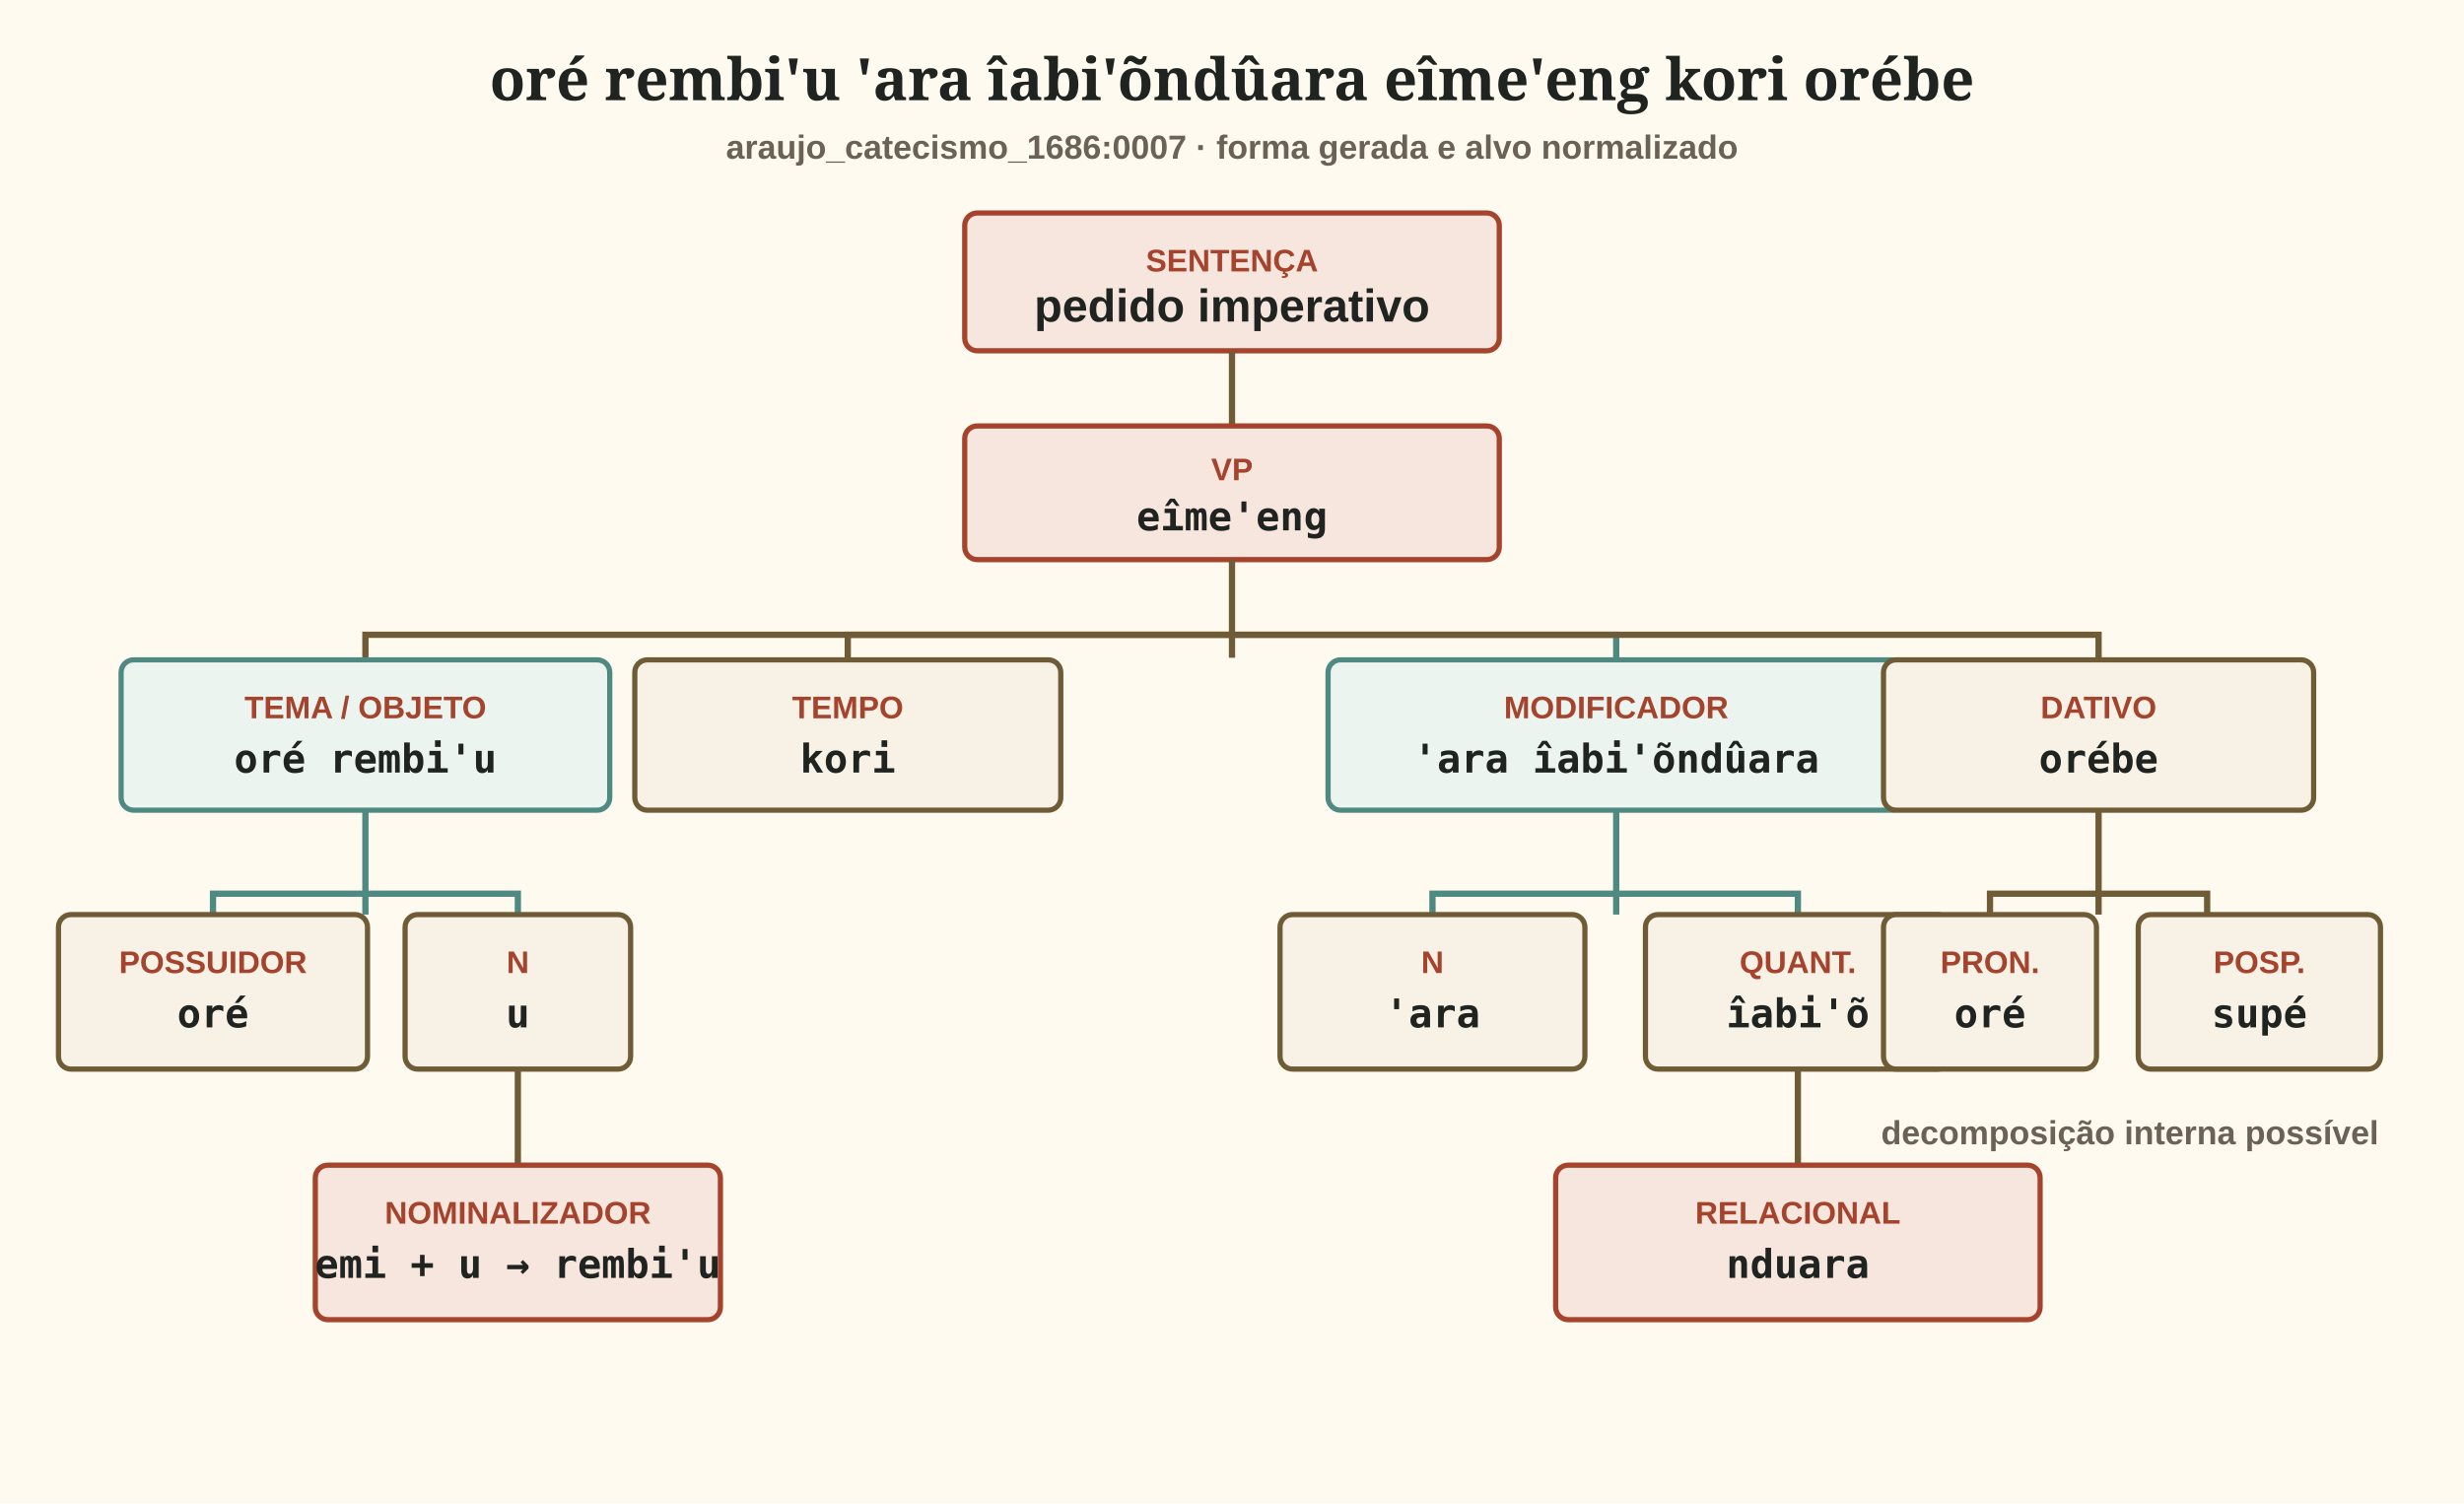
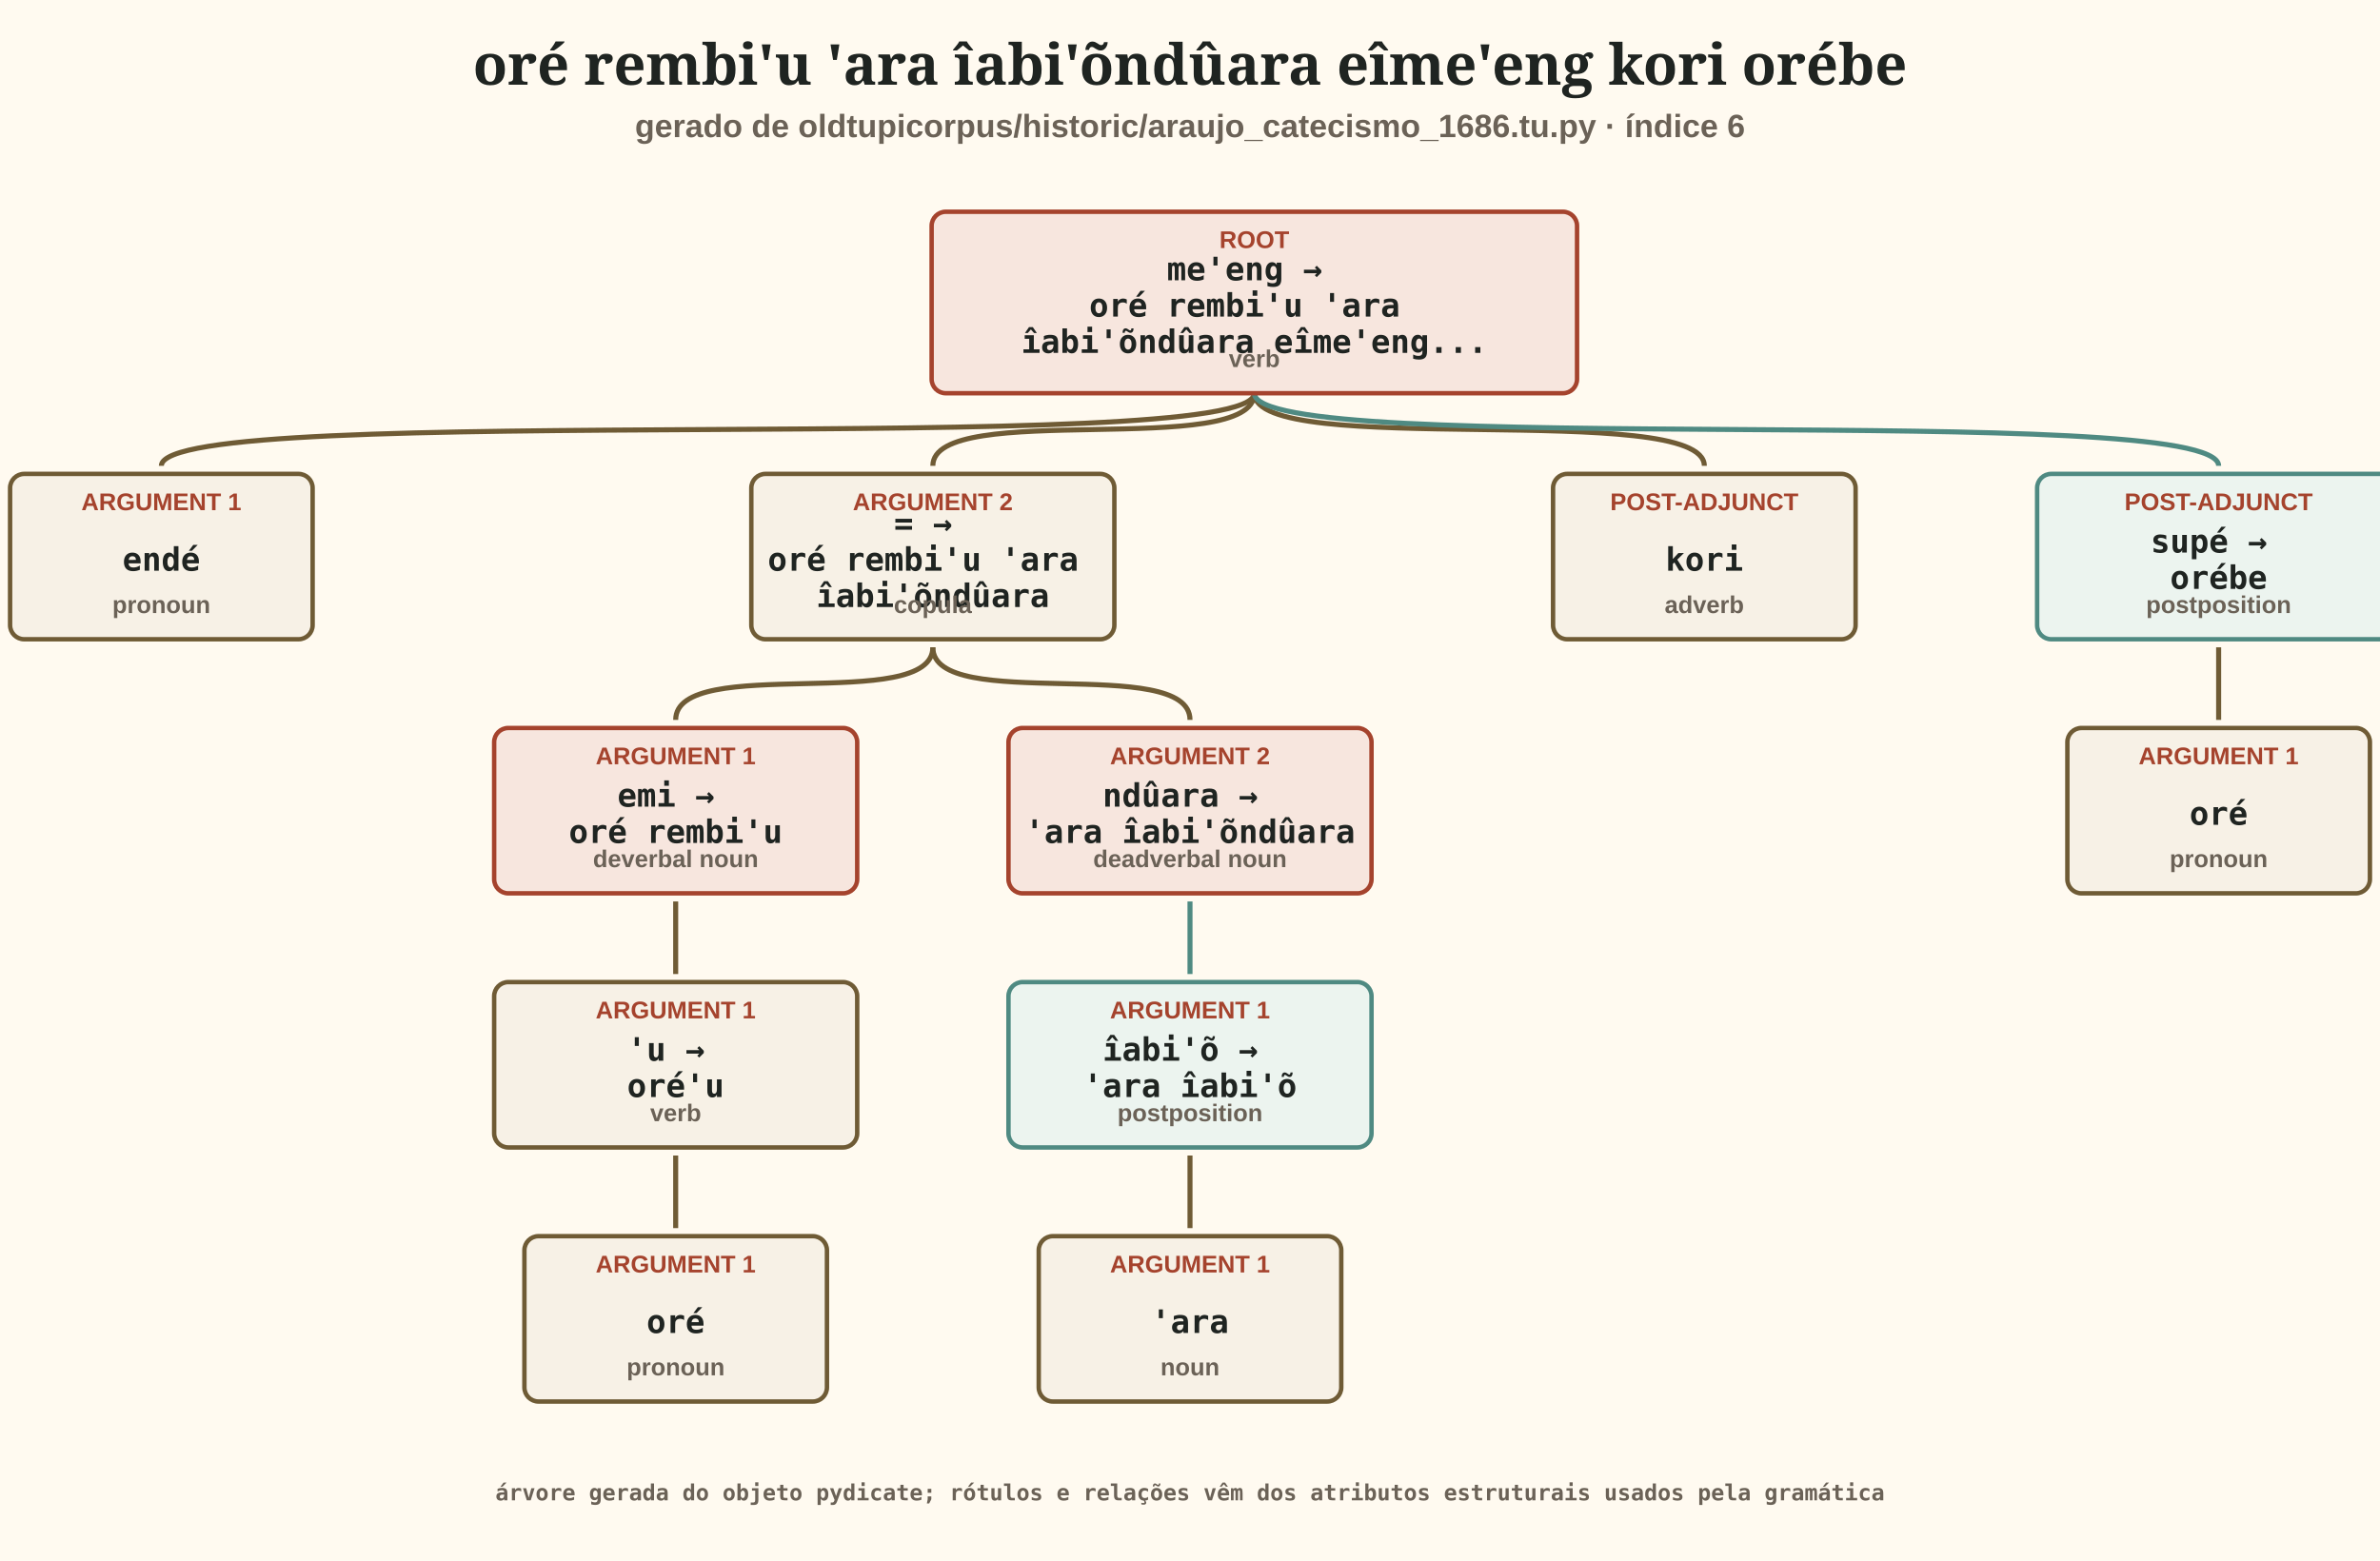
- <svg xmlns="http://www.w3.org/2000/svg" viewBox="0 0 1180 720" role="img" aria-labelledby="title desc">
+ <svg xmlns="http://www.w3.org/2000/svg" viewBox="0 0 1180 774" role="img" aria-labelledby="title desc">
  <defs>
    <style>
      .bg{fill:#fffaf0}
-       .edge{stroke:#6f5b35;stroke-width:3;fill:none}
-       .edge2{stroke:#4f8a82;stroke-width:3;fill:none}
-       .node{fill:#f7f1e6;stroke:#6f5b35;stroke-width:2.5}
-       .node2{fill:#ecf4ef;stroke:#4f8a82;stroke-width:2.5}
-       .node3{fill:#f7e6de;stroke:#a5432d;stroke-width:2.5}
-       .small{font:600 18px Arial, sans-serif;fill:#2a302c}
-       .label{font:700 22px Arial, sans-serif;fill:#1f2421}
-       .mono{font:700 19px Menlo, Consolas, monospace;fill:#1f2421}
-       .caption{font:600 16px Arial, sans-serif;fill:#6b6257}
-       .surface{font:700 28px Georgia, serif;fill:#1f2421}
-       .tag{font:700 15px Arial, sans-serif;fill:#a5432d}
+       .subtitle{font:600 16px Arial,sans-serif;fill:#6b6257}
+       .surface{font:700 28px Georgia,serif;fill:#1f2421}
+       .annotated{font:600 11px Menlo,Consolas,monospace;fill:#6b6257}
+       .edge,.edge-post{fill:none;stroke:#6f5b35;stroke-width:2.5}
+       .edge-post{stroke:#4f8a82}
+       .node rect{fill:#f7f1e6;stroke:#6f5b35;stroke-width:2.2}
+       .node-root rect{fill:#f7e6de;stroke:#a5432d}
+       .node-derived rect{fill:#f7e6de;stroke:#a5432d}
+       .node-postposition rect{fill:#ecf4ef;stroke:#4f8a82}
+       .rel{font:700 12px Arial,sans-serif;fill:#a5432d}
+       .label{font:700 16px Menlo,Consolas,monospace;fill:#1f2421}
+       .category{font:600 12px Arial,sans-serif;fill:#6b6257}
    </style>
  </defs>
-   <rect class="bg" width="1180" height="720" />
-   <text x="590" y="48" text-anchor="middle" class="surface">oré rembi'u 'ara îabi'õndûara eîme'eng kori orébe</text>
-   <text x="590" y="76" text-anchor="middle" class="caption">araujo_catecismo_1686:0007 · forma gerada e alvo normalizado</text>
-   <rect x="462" y="102" width="256" height="66" rx="6" class="node3" />
-   <text x="590" y="130" text-anchor="middle" class="tag">SENTENÇA</text>
-   <text x="590" y="154" text-anchor="middle" class="label">pedido imperativo</text>
-   <path d="M590 168 V203" class="edge" />
-   <rect x="462" y="204" width="256" height="64" rx="6" class="node3" />
-   <text x="590" y="230" text-anchor="middle" class="tag">VP</text>
-   <text x="590" y="254" text-anchor="middle" class="mono">eîme'eng</text>
-   <path d="M590 268 V315" class="edge" />
-   <path d="M590 304 H175 V315" class="edge" />
-   <path d="M590 304 H406 V315" class="edge" />
-   <path d="M590 304 H774 V315" class="edge2" />
-   <path d="M590 304 H1005 V315" class="edge" />
-   <rect x="58" y="316" width="234" height="72" rx="6" class="node2" />
-   <text x="175" y="344" text-anchor="middle" class="tag">TEMA / OBJETO</text>
-   <text x="175" y="370" text-anchor="middle" class="mono">oré rembi'u</text>
-   <rect x="304" y="316" width="204" height="72" rx="6" class="node" />
-   <text x="406" y="344" text-anchor="middle" class="tag">TEMPO</text>
-   <text x="406" y="370" text-anchor="middle" class="mono">kori</text>
-   <rect x="636" y="316" width="276" height="72" rx="6" class="node2" />
-   <text x="774" y="344" text-anchor="middle" class="tag">MODIFICADOR</text>
-   <text x="774" y="370" text-anchor="middle" class="mono">'ara îabi'õndûara</text>
-   <rect x="902" y="316" width="206" height="72" rx="6" class="node" />
-   <text x="1005" y="344" text-anchor="middle" class="tag">DATIVO</text>
-   <text x="1005" y="370" text-anchor="middle" class="mono">orébe</text>
-   <path d="M175 388 V438" class="edge2" />
-   <path d="M175 428 H102 V438" class="edge2" />
-   <path d="M175 428 H248 V438" class="edge2" />
-   <rect x="28" y="438" width="148" height="74" rx="6" class="node" />
-   <text x="102" y="466" text-anchor="middle" class="tag">POSSUIDOR</text>
-   <text x="102" y="492" text-anchor="middle" class="mono">oré</text>
-   <rect x="194" y="438" width="108" height="74" rx="6" class="node" />
-   <text x="248" y="466" text-anchor="middle" class="tag">N</text>
-   <text x="248" y="492" text-anchor="middle" class="mono">u</text>
-   <path d="M248 512 V558" class="edge" />
-   <rect x="151" y="558" width="194" height="74" rx="6" class="node3" />
-   <text x="248" y="586" text-anchor="middle" class="tag">NOMINALIZADOR</text>
-   <text x="248" y="612" text-anchor="middle" class="mono">emi + u → rembi'u</text>
-   <path d="M774 388 V438" class="edge2" />
-   <path d="M774 428 H686 V438" class="edge2" />
-   <path d="M774 428 H861 V438" class="edge2" />
-   <rect x="613" y="438" width="146" height="74" rx="6" class="node" />
-   <text x="686" y="466" text-anchor="middle" class="tag">N</text>
-   <text x="686" y="492" text-anchor="middle" class="mono">'ara</text>
-   <rect x="788" y="438" width="146" height="74" rx="6" class="node" />
-   <text x="861" y="466" text-anchor="middle" class="tag">QUANT.</text>
-   <text x="861" y="492" text-anchor="middle" class="mono">îabi'õ</text>
-   <path d="M861 512 V558" class="edge" />
-   <rect x="745" y="558" width="232" height="74" rx="6" class="node3" />
-   <text x="861" y="586" text-anchor="middle" class="tag">RELACIONAL</text>
-   <text x="861" y="612" text-anchor="middle" class="mono">nduara</text>
-   <path d="M1005 388 V438" class="edge" />
-   <path d="M1005 428 H953 V438" class="edge" />
-   <path d="M1005 428 H1057 V438" class="edge" />
-   <rect x="902" y="438" width="102" height="74" rx="6" class="node" />
-   <text x="953" y="466" text-anchor="middle" class="tag">PRON.</text>
-   <text x="953" y="492" text-anchor="middle" class="mono">oré</text>
-   <rect x="1024" y="438" width="116" height="74" rx="6" class="node" />
-   <text x="1082" y="466" text-anchor="middle" class="tag">POSP.</text>
-   <text x="1082" y="492" text-anchor="middle" class="mono">supé</text>
-   <text x="1020" y="548" text-anchor="middle" class="caption">decomposição interna possível</text>
+   <rect class="bg" width="1180" height="774" />
+   <text x="590.0" y="42" text-anchor="middle" class="surface">oré rembi'u 'ara îabi'õndûara eîme'eng kori orébe</text>
+   <text x="590.0" y="68" text-anchor="middle" class="subtitle">gerado de oldtupicorpus/historic/araujo_catecismo_1686.tu.py · índice 6</text>
+   <text x="590.0" y="744" text-anchor="middle" class="annotated">árvore gerada do objeto pydicate; rótulos e relações vêm dos atributos estruturais usados pela gramática</text>
+   <path class="edge" d="M 621.9 195.0 C 621.9 228.0, 80.0 198.0, 80.0 231.0" />
+   <path class="edge" d="M 621.9 195.0 C 621.9 228.0, 462.5 198.0, 462.5 231.0" />
+   <path class="edge" d="M 621.9 195.0 C 621.9 228.0, 845.0 198.0, 845.0 231.0" />
+   <path class="edge-post" d="M 621.9 195.0 C 621.9 228.0, 1100.0 198.0, 1100.0 231.0" />
+   <path class="edge" d="M 462.5 321.0 C 462.5 354.0, 335.0 324.0, 335.0 357.0" />
+   <path class="edge" d="M 462.5 321.0 C 462.5 354.0, 590.0 324.0, 590.0 357.0" />
+   <path class="edge" d="M 335.0 447.0 C 335.0 480.0, 335.0 450.0, 335.0 483.0" />
+   <path class="edge" d="M 335.0 573.0 C 335.0 606.0, 335.0 576.0, 335.0 609.0" />
+   <path class="edge-post" d="M 590.0 447.0 C 590.0 480.0, 590.0 450.0, 590.0 483.0" />
+   <path class="edge" d="M 590.0 573.0 C 590.0 606.0, 590.0 576.0, 590.0 609.0" />
+   <path class="edge" d="M 1100.0 321.0 C 1100.0 354.0, 1100.0 324.0, 1100.0 357.0" />
+   <g class="node node-root">
+     <rect x="461.9" y="105.0" width="320" height="90" rx="7" />
+     <text class="rel" text-anchor="middle">
+       <tspan x="621.9" y="123.0">ROOT</tspan>
+     </text>
+     <text class="label" text-anchor="middle">
+       <tspan x="621.9" y="139.0">me'eng →</tspan>
+       <tspan x="621.9" y="157.0">oré rembi'u 'ara</tspan>
+       <tspan x="621.9" y="175.0">îabi'õndûara eîme'eng...</tspan>
+     </text>
+     <text class="category" text-anchor="middle">
+       <tspan x="621.9" y="182.0">verb</tspan>
+     </text>
+   </g>
+   <g class="node node-leaf">
+     <rect x="5.0" y="235.0" width="150" height="82" rx="7" />
+     <text class="rel" text-anchor="middle">
+       <tspan x="80.0" y="253.0">ARGUMENT 1</tspan>
+     </text>
+     <text class="label" text-anchor="middle">
+       <tspan x="80.0" y="283.0">endé</tspan>
+     </text>
+     <text class="category" text-anchor="middle">
+       <tspan x="80.0" y="304.0">pronoun</tspan>
+     </text>
+   </g>
+   <g class="node node-internal">
+     <rect x="372.5" y="235.0" width="180" height="82" rx="7" />
+     <text class="rel" text-anchor="middle">
+       <tspan x="462.5" y="253.0">ARGUMENT 2</tspan>
+     </text>
+     <text class="label" text-anchor="middle">
+       <tspan x="462.5" y="265.0">= →</tspan>
+       <tspan x="462.5" y="283.0">oré rembi'u 'ara</tspan>
+       <tspan x="462.5" y="301.0">îabi'õndûara</tspan>
+     </text>
+     <text class="category" text-anchor="middle">
+       <tspan x="462.5" y="304.0">copula</tspan>
+     </text>
+   </g>
+   <g class="node node-derived">
+     <rect x="245.0" y="361.0" width="180" height="82" rx="7" />
+     <text class="rel" text-anchor="middle">
+       <tspan x="335.0" y="379.0">ARGUMENT 1</tspan>
+     </text>
+     <text class="label" text-anchor="middle">
+       <tspan x="335.0" y="400.0">emi →</tspan>
+       <tspan x="335.0" y="418.0">oré rembi'u</tspan>
+     </text>
+     <text class="category" text-anchor="middle">
+       <tspan x="335.0" y="430.0">deverbal noun</tspan>
+     </text>
+   </g>
+   <g class="node node-internal">
+     <rect x="245.0" y="487.0" width="180" height="82" rx="7" />
+     <text class="rel" text-anchor="middle">
+       <tspan x="335.0" y="505.0">ARGUMENT 1</tspan>
+     </text>
+     <text class="label" text-anchor="middle">
+       <tspan x="335.0" y="526.0">'u →</tspan>
+       <tspan x="335.0" y="544.0">oré'u</tspan>
+     </text>
+     <text class="category" text-anchor="middle">
+       <tspan x="335.0" y="556.0">verb</tspan>
+     </text>
+   </g>
+   <g class="node node-leaf">
+     <rect x="260.0" y="613.0" width="150" height="82" rx="7" />
+     <text class="rel" text-anchor="middle">
+       <tspan x="335.0" y="631.0">ARGUMENT 1</tspan>
+     </text>
+     <text class="label" text-anchor="middle">
+       <tspan x="335.0" y="661.0">oré</tspan>
+     </text>
+     <text class="category" text-anchor="middle">
+       <tspan x="335.0" y="682.0">pronoun</tspan>
+     </text>
+   </g>
+   <g class="node node-derived">
+     <rect x="500.0" y="361.0" width="180" height="82" rx="7" />
+     <text class="rel" text-anchor="middle">
+       <tspan x="590.0" y="379.0">ARGUMENT 2</tspan>
+     </text>
+     <text class="label" text-anchor="middle">
+       <tspan x="590.0" y="400.0">ndûara →</tspan>
+       <tspan x="590.0" y="418.0">'ara îabi'õndûara</tspan>
+     </text>
+     <text class="category" text-anchor="middle">
+       <tspan x="590.0" y="430.0">deadverbal noun</tspan>
+     </text>
+   </g>
+   <g class="node node-postposition">
+     <rect x="500.0" y="487.0" width="180" height="82" rx="7" />
+     <text class="rel" text-anchor="middle">
+       <tspan x="590.0" y="505.0">ARGUMENT 1</tspan>
+     </text>
+     <text class="label" text-anchor="middle">
+       <tspan x="590.0" y="526.0">îabi'õ →</tspan>
+       <tspan x="590.0" y="544.0">'ara îabi'õ</tspan>
+     </text>
+     <text class="category" text-anchor="middle">
+       <tspan x="590.0" y="556.0">postposition</tspan>
+     </text>
+   </g>
+   <g class="node node-leaf">
+     <rect x="515.0" y="613.0" width="150" height="82" rx="7" />
+     <text class="rel" text-anchor="middle">
+       <tspan x="590.0" y="631.0">ARGUMENT 1</tspan>
+     </text>
+     <text class="label" text-anchor="middle">
+       <tspan x="590.0" y="661.0">'ara</tspan>
+     </text>
+     <text class="category" text-anchor="middle">
+       <tspan x="590.0" y="682.0">noun</tspan>
+     </text>
+   </g>
+   <g class="node node-leaf">
+     <rect x="770.0" y="235.0" width="150" height="82" rx="7" />
+     <text class="rel" text-anchor="middle">
+       <tspan x="845.0" y="253.0">POST-ADJUNCT</tspan>
+     </text>
+     <text class="label" text-anchor="middle">
+       <tspan x="845.0" y="283.0">kori</tspan>
+     </text>
+     <text class="category" text-anchor="middle">
+       <tspan x="845.0" y="304.0">adverb</tspan>
+     </text>
+   </g>
+   <g class="node node-postposition">
+     <rect x="1010.0" y="235.0" width="180" height="82" rx="7" />
+     <text class="rel" text-anchor="middle">
+       <tspan x="1100.0" y="253.0">POST-ADJUNCT</tspan>
+     </text>
+     <text class="label" text-anchor="middle">
+       <tspan x="1100.0" y="274.0">supé →</tspan>
+       <tspan x="1100.0" y="292.0">orébe</tspan>
+     </text>
+     <text class="category" text-anchor="middle">
+       <tspan x="1100.0" y="304.0">postposition</tspan>
+     </text>
+   </g>
+   <g class="node node-leaf">
+     <rect x="1025.0" y="361.0" width="150" height="82" rx="7" />
+     <text class="rel" text-anchor="middle">
+       <tspan x="1100.0" y="379.0">ARGUMENT 1</tspan>
+     </text>
+     <text class="label" text-anchor="middle">
+       <tspan x="1100.0" y="409.0">oré</tspan>
+     </text>
+     <text class="category" text-anchor="middle">
+       <tspan x="1100.0" y="430.0">pronoun</tspan>
+     </text>
+   </g>
</svg>
